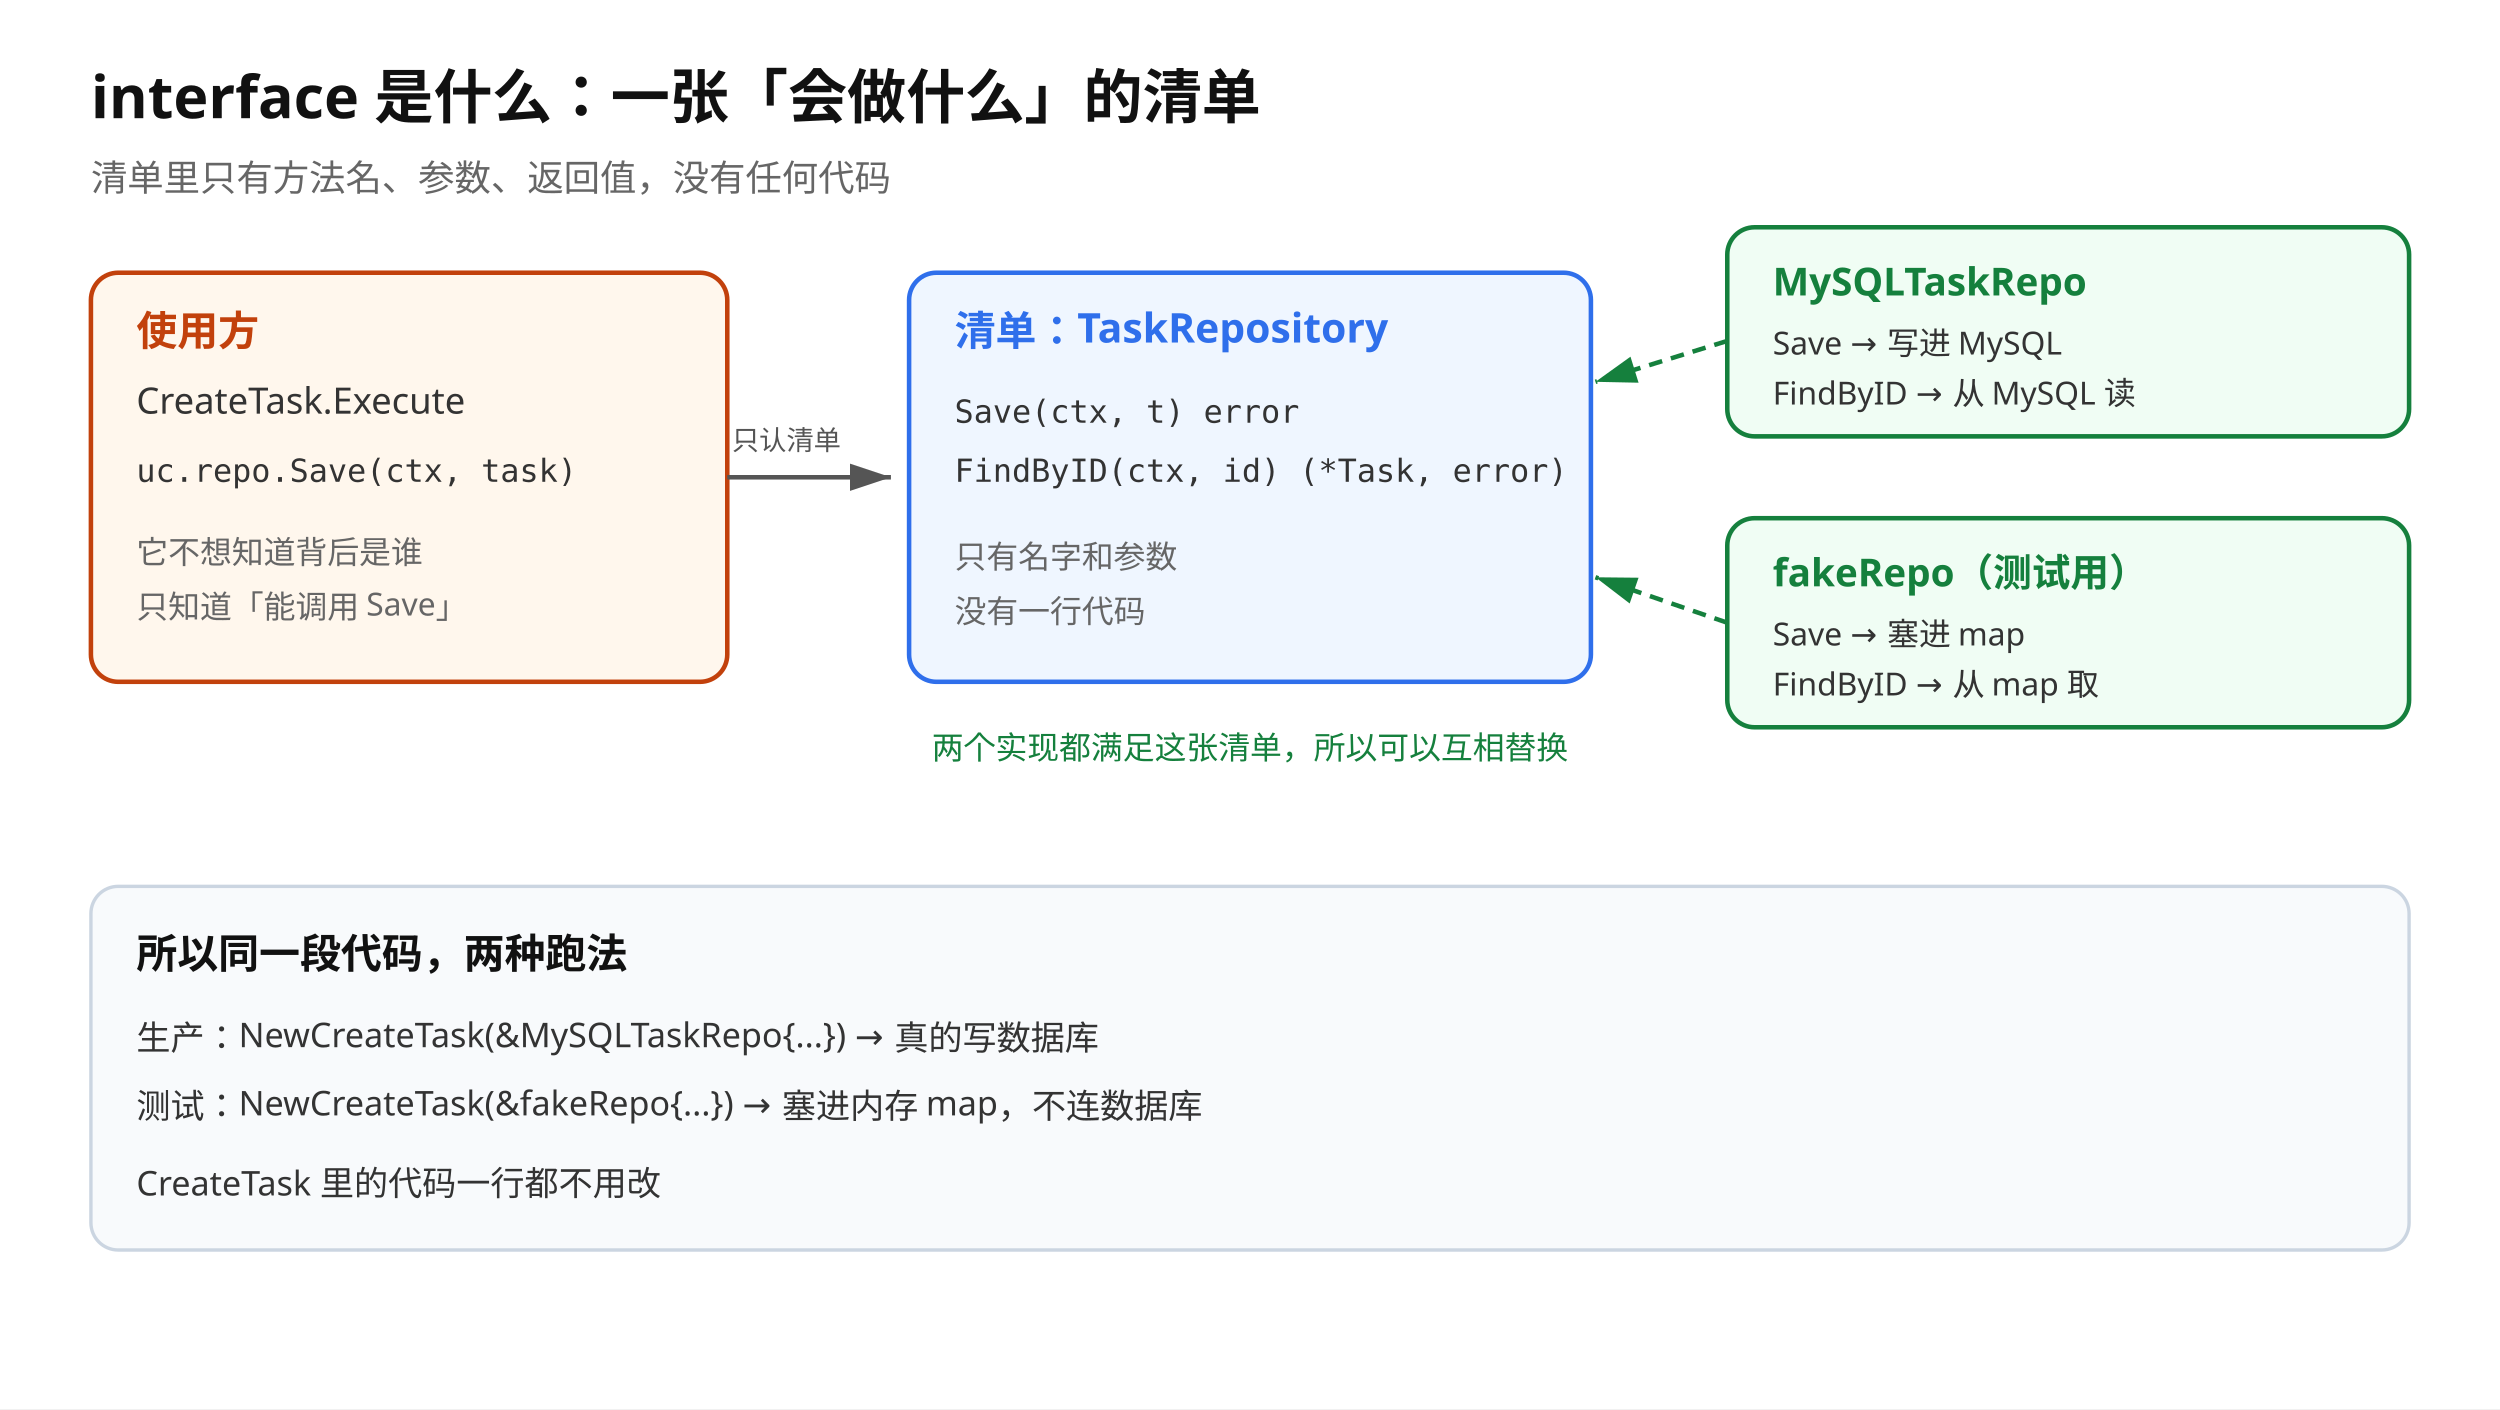
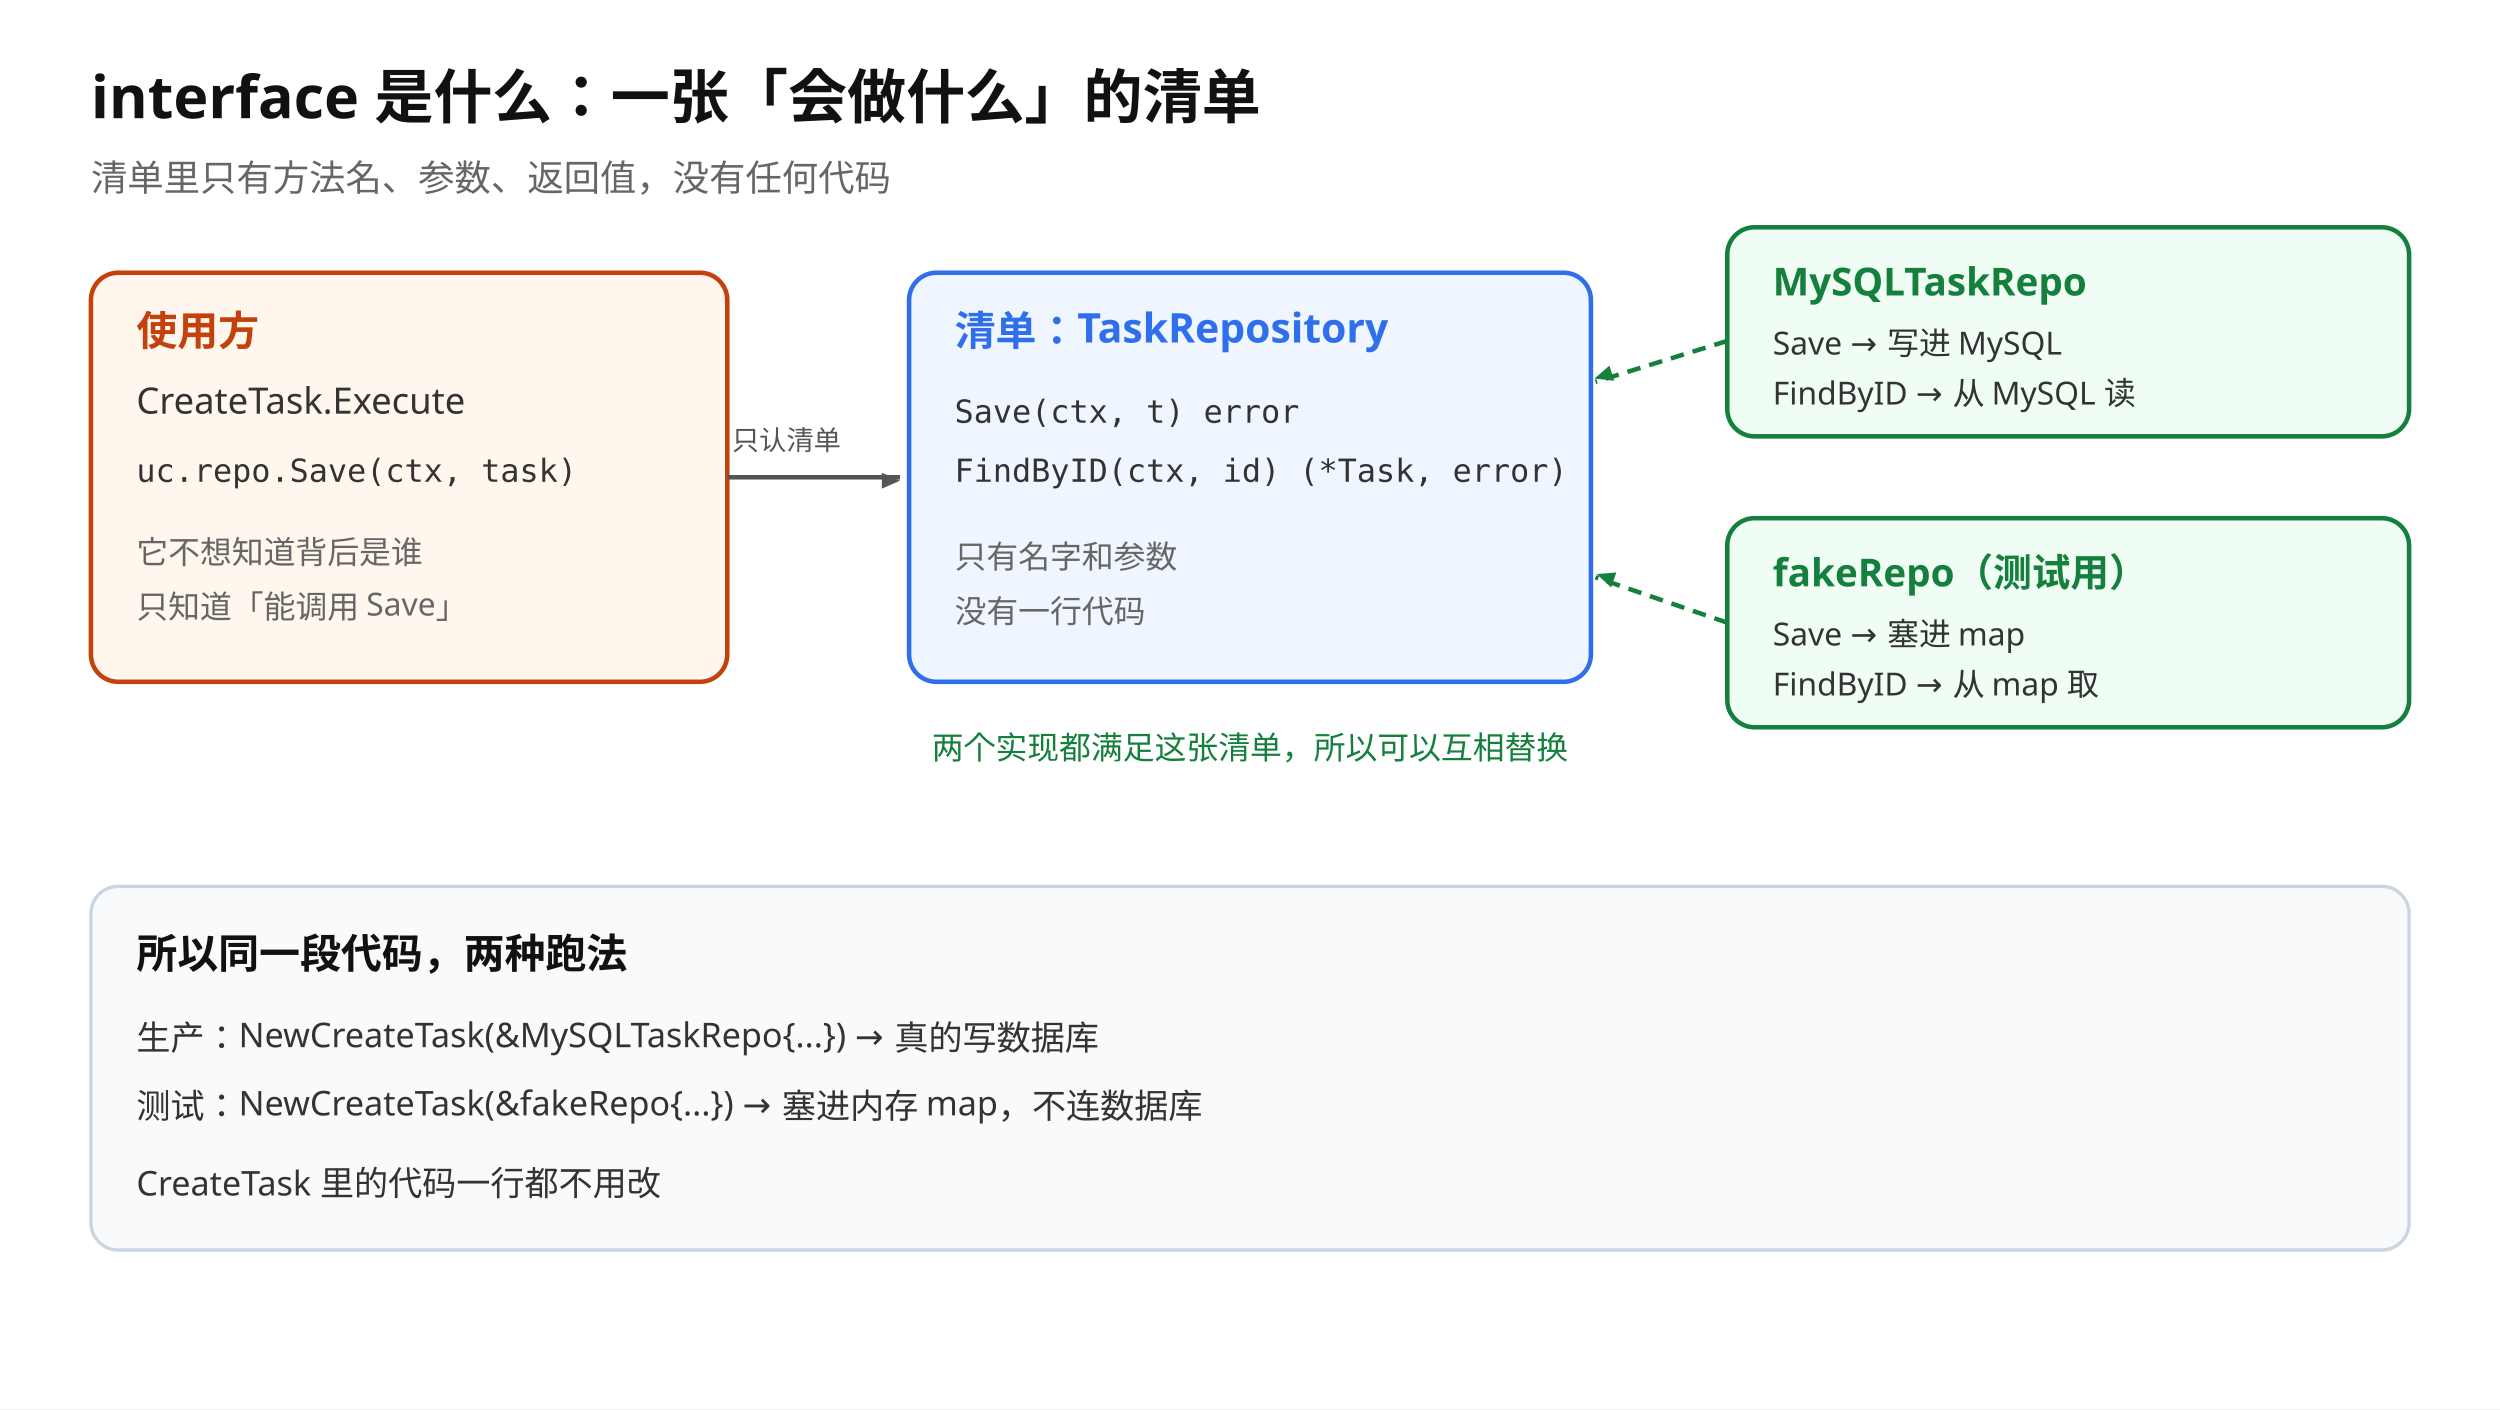
<svg xmlns="http://www.w3.org/2000/svg" width="1100" height="620" viewBox="0 0 1100 620" font-family="PingFang SC, Hiragino Sans GB, Microsoft YaHei, sans-serif">
  <defs>
-     <marker id="arrow" markerWidth="10" markerHeight="10" refX="9" refY="3" orient="auto">
-       <path d="M0,0 L9,3 L0,6 z" fill="#555555" />
+     <marker id="arrow" markerWidth="9" markerHeight="9" refX="8" refY="3" markerUnits="userSpaceOnUse" orient="auto">
+       <path d="M0,1 L8,4.5 L0,8 z" fill="#555555" />
    </marker>
-     <marker id="arrowGreen" markerWidth="10" markerHeight="10" refX="9" refY="3" orient="auto">
-       <path d="M0,0 L9,3 L0,6 z" fill="#15803D" />
+     <marker id="arrowGreen" markerWidth="9" markerHeight="9" refX="8" refY="3" markerUnits="userSpaceOnUse" orient="auto">
+       <path d="M0,1 L8,4.5 L0,8 z" fill="#15803D" />
    </marker>
  </defs>
  <rect width="1100" height="620" fill="#ffffff" />
  <text x="40" y="52" font-size="26" font-weight="700" fill="#111111">interface 是什么：一张「会做什么」的清单</text>
  <text x="40" y="84" font-size="16" fill="#666666">清单里只有方法名、参数、返回值，没有任何代码</text>
  <rect x="40" y="120" width="280" height="180" rx="12" fill="#FFF7ED" stroke="#C2410C" stroke-width="2" />
  <text x="60" y="152" font-size="18" font-weight="700" fill="#C2410C">使用方</text>
  <text x="60" y="182" font-size="16" fill="#333333">CreateTask.Execute</text>
  <text x="60" y="212" font-size="14" fill="#333333" font-family="Menlo, monospace">uc.repo.Save(ctx, task)</text>
  <text x="60" y="248" font-size="14" fill="#666666">它不想知道背后是谁</text>
  <text x="60" y="272" font-size="14" fill="#666666">只知道「能调用 Save」</text>
  <rect x="400" y="120" width="300" height="180" rx="12" fill="#EFF6FF" stroke="#2F6FEB" stroke-width="2" />
  <text x="420" y="152" font-size="18" font-weight="700" fill="#2F6FEB">清单：TaskRepository</text>
  <text x="420" y="186" font-size="14" fill="#333333" font-family="Menlo, monospace">Save(ctx, t) error</text>
  <text x="420" y="212" font-size="14" fill="#333333" font-family="Menlo, monospace">FindByID(ctx, id) (*Task, error)</text>
  <text x="420" y="250" font-size="14" fill="#666666">只有名字和参数</text>
  <text x="420" y="274" font-size="14" fill="#666666">没有一行代码</text>
  <rect x="760" y="100" width="300" height="92" rx="12" fill="#F0FDF4" stroke="#15803D" stroke-width="2" />
  <text x="780" y="130" font-size="17" font-weight="700" fill="#15803D">MySQLTaskRepo</text>
  <text x="780" y="156" font-size="14" fill="#333333">Save → 写进 MySQL</text>
  <text x="780" y="178" font-size="14" fill="#333333">FindByID → 从 MySQL 读</text>
  <rect x="760" y="228" width="300" height="92" rx="12" fill="#F0FDF4" stroke="#15803D" stroke-width="2" />
  <text x="780" y="258" font-size="17" font-weight="700" fill="#15803D">fakeRepo（测试用）</text>
  <text x="780" y="284" font-size="14" fill="#333333">Save → 塞进 map</text>
  <text x="780" y="306" font-size="14" fill="#333333">FindByID → 从 map 取</text>
-   <line x1="320" y1="210" x2="392" y2="210" stroke="#555555" stroke-width="2" marker-end="url(#arrow)" />
+   <line x1="320" y1="210" x2="396" y2="210" stroke="#555555" stroke-width="2" marker-end="url(#arrow)" />
  <text x="322" y="198" font-size="12" fill="#555555">只认清单</text>
  <line x1="760" y1="150" x2="702" y2="168" stroke="#15803D" stroke-width="2" stroke-dasharray="6 4" marker-end="url(#arrowGreen)" />
  <line x1="760" y1="274" x2="702" y2="254" stroke="#15803D" stroke-width="2" stroke-dasharray="6 4" marker-end="url(#arrowGreen)" />
  <text x="410" y="334" font-size="14" fill="#15803D">两个实现都满足这张清单，所以可以互相替换</text>
  <rect x="40" y="390" width="1020" height="160" rx="12" fill="#F8FAFC" stroke="#CBD5E1" stroke-width="1.5" />
  <text x="60" y="426" font-size="18" font-weight="700" fill="#111111">所以同一段代码，两种跑法</text>
  <text x="60" y="462" font-size="15" fill="#333333">生产：NewCreateTask(&amp;MySQLTaskRepo{...})  → 真的写数据库</text>
  <text x="60" y="492" font-size="15" fill="#333333">测试：NewCreateTask(&amp;fakeRepo{...})      → 塞进内存 map，不连数据库</text>
  <text x="60" y="526" font-size="15" fill="#333333">CreateTask 里的代码一行都不用改</text>
</svg>
